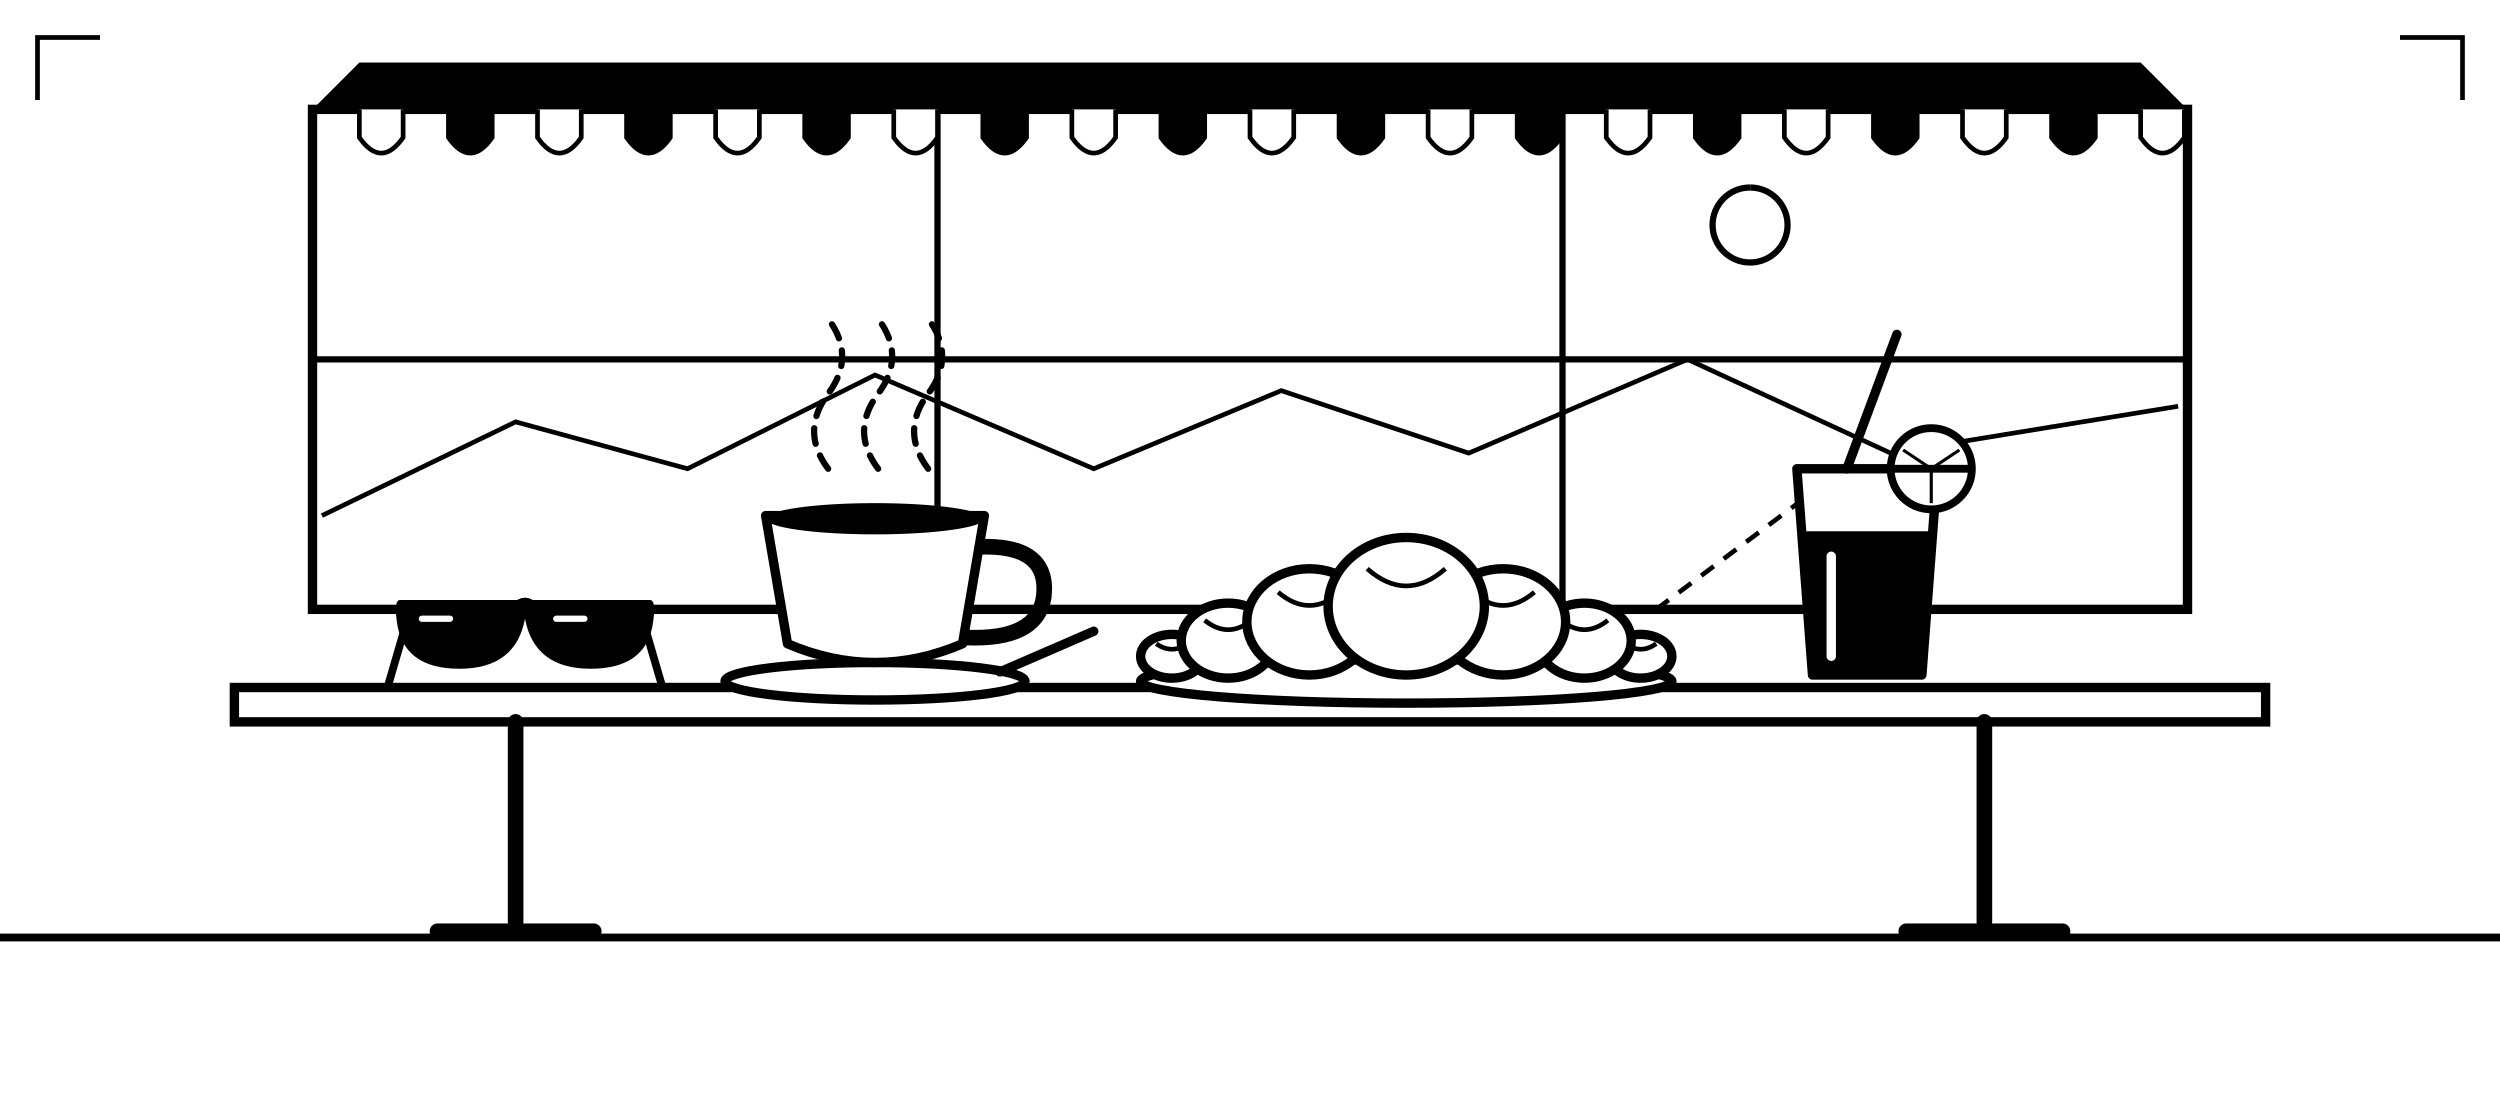
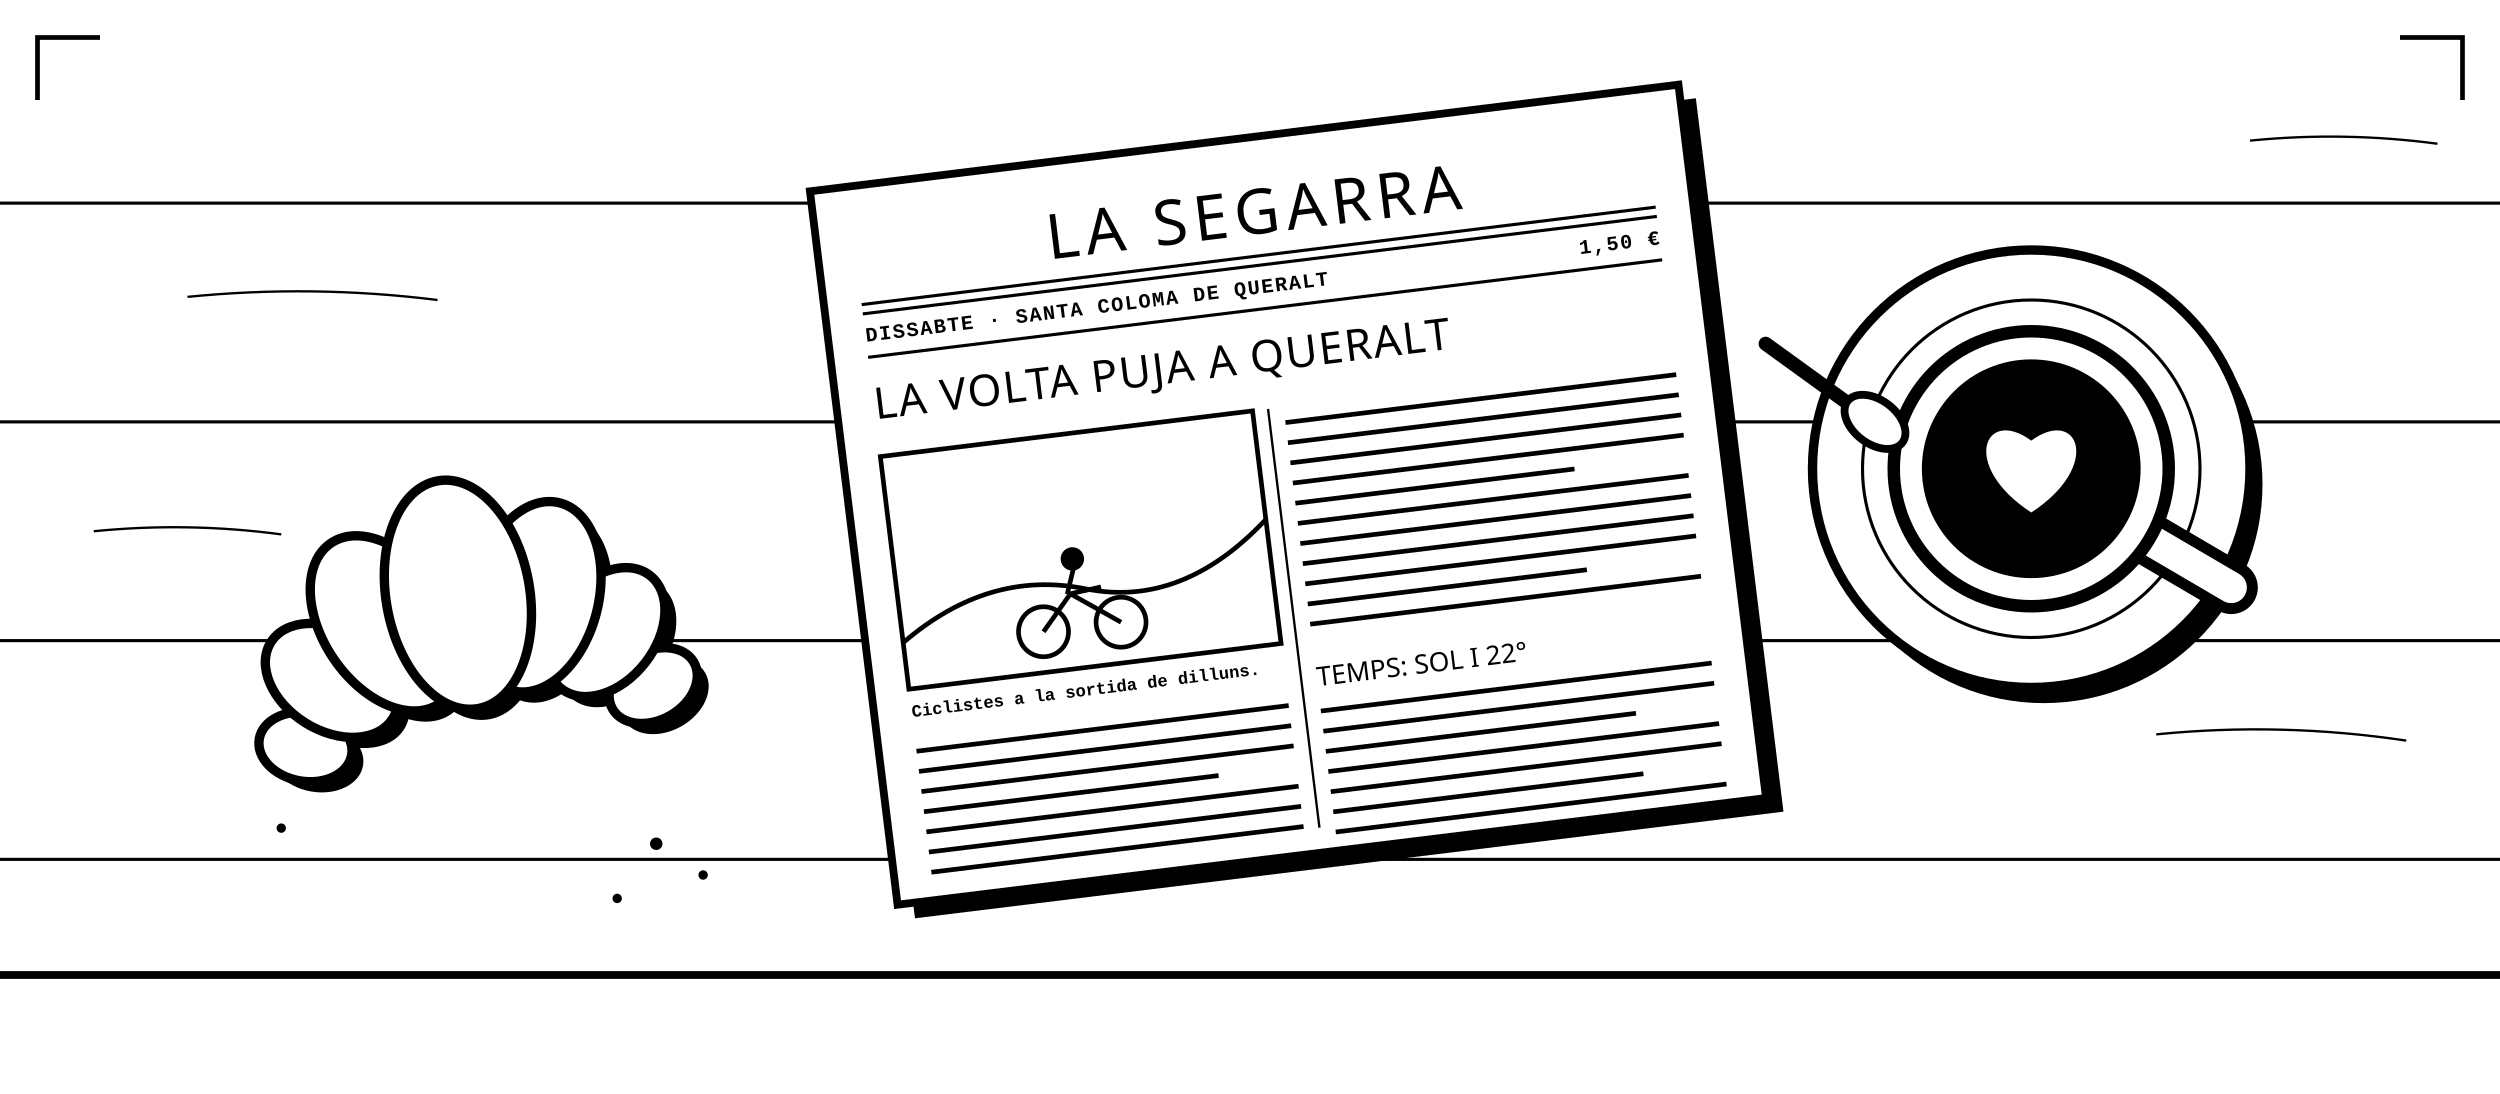
<svg xmlns="http://www.w3.org/2000/svg" viewBox="0 0 1600 700" width="1600" height="700">
  <rect width="1600" height="700" fill="#fff" />
-   <rect x="200" y="70" width="1200" height="320" fill="#fff" stroke="#000" stroke-width="6" />
-   <path d="M600 70V390M1000 70V390M200 230H1400" stroke="#000" stroke-width="4" />
-   <path d="M200 70L1400 70L1370 40H230Z" fill="#000" />
-   <path d="M230 70v18q14 20 28 0v-18" fill="#fff" stroke="#000" stroke-width="3" />
-   <path d="M287 70v18q14 20 28 0v-18" fill="#000" stroke="#000" stroke-width="3" />
-   <path d="M344 70v18q14 20 28 0v-18" fill="#fff" stroke="#000" stroke-width="3" />
-   <path d="M401 70v18q14 20 28 0v-18" fill="#000" stroke="#000" stroke-width="3" />
-   <path d="M458 70v18q14 20 28 0v-18" fill="#fff" stroke="#000" stroke-width="3" />
-   <path d="M515 70v18q14 20 28 0v-18" fill="#000" stroke="#000" stroke-width="3" />
-   <path d="M572 70v18q14 20 28 0v-18" fill="#fff" stroke="#000" stroke-width="3" />
-   <path d="M629 70v18q14 20 28 0v-18" fill="#000" stroke="#000" stroke-width="3" />
-   <path d="M686 70v18q14 20 28 0v-18" fill="#fff" stroke="#000" stroke-width="3" />
-   <path d="M743 70v18q14 20 28 0v-18" fill="#000" stroke="#000" stroke-width="3" />
-   <path d="M800 70v18q14 20 28 0v-18" fill="#fff" stroke="#000" stroke-width="3" />
-   <path d="M857 70v18q14 20 28 0v-18" fill="#000" stroke="#000" stroke-width="3" />
-   <path d="M914 70v18q14 20 28 0v-18" fill="#fff" stroke="#000" stroke-width="3" />
-   <path d="M971 70v18q14 20 28 0v-18" fill="#000" stroke="#000" stroke-width="3" />
-   <path d="M1028 70v18q14 20 28 0v-18" fill="#fff" stroke="#000" stroke-width="3" />
-   <path d="M1085 70v18q14 20 28 0v-18" fill="#000" stroke="#000" stroke-width="3" />
-   <path d="M1142 70v18q14 20 28 0v-18" fill="#fff" stroke="#000" stroke-width="3" />
-   <path d="M1199 70v18q14 20 28 0v-18" fill="#000" stroke="#000" stroke-width="3" />
-   <path d="M1256 70v18q14 20 28 0v-18" fill="#fff" stroke="#000" stroke-width="3" />
-   <path d="M1313 70v18q14 20 28 0v-18" fill="#000" stroke="#000" stroke-width="3" />
-   <path d="M1370 70v18q14 20 28 0v-18" fill="#fff" stroke="#000" stroke-width="3" />
-   <path d="M206 330L330 270L440 300L560 240L700 300L820 250L940 290L1080 230L1210 290L1394 260" fill="none" stroke="#000" stroke-width="3" />
-   <path d="M1060 390L1180 300" stroke="#000" stroke-width="3" stroke-dasharray="10 8" />
-   <path d="M1120 120a24 24 0 1 0 0.1 0" fill="none" stroke="#000" stroke-width="4" />
-   <rect x="150" y="440" width="1300" height="22" fill="#fff" stroke="#000" stroke-width="6" />
-   <path d="M330 462V590M1270 462V590M280 596H380M1220 596H1320" stroke="#000" stroke-width="10" stroke-linecap="round" />
-   <path d="M262 392L248 440M410 392L424 440" stroke="#000" stroke-width="5" stroke-linecap="round" />
-   <path d="M256 384H330Q338 384 336 396Q330 428 294 428Q258 428 254 398Q252 384 256 384ZM342 384H416Q420 384 418 398Q414 428 378 428Q342 428 336 396Q334 384 342 384Z" fill="#000" />
-   <path d="M330 388q6 -6 12 0" fill="none" stroke="#000" stroke-width="5" />
-   <path d="M270 396l18 0M356 396l18 0" stroke="#fff" stroke-width="4" stroke-linecap="round" />
-   <ellipse cx="560" cy="436" rx="96" ry="12" fill="#fff" stroke="#000" stroke-width="6" />
-   <path d="M626 350q46 -2 42 32q-4 28 -50 26" fill="none" stroke="#000" stroke-width="10" />
-   <path d="M490 330H630L616 412Q560 436 504 412Z" fill="#fff" stroke="#000" stroke-width="6" stroke-linejoin="round" />
-   <ellipse cx="560" cy="332" rx="70" ry="10" fill="#000" />
-   <path d="M530 300q-18 -24 0 -48q18 -24 0 -48M562 300q-18 -24 0 -48q18 -24 0 -48M594 300q-18 -24 0 -48q18 -24 0 -48" fill="none" stroke="#000" stroke-width="4" stroke-linecap="round" stroke-dasharray="10 8" />
-   <path d="M640 430L700 404" stroke="#000" stroke-width="6" stroke-linecap="round" />
-   <ellipse cx="900" cy="436" rx="170" ry="14" fill="#fff" stroke="#000" stroke-width="6" />
-   <ellipse cx="750" cy="420" rx="20" ry="14" fill="#fff" stroke="#000" stroke-width="6" />
-   <path d="M740 412q10 7 20 0" fill="none" stroke="#000" stroke-width="3" />
-   <ellipse cx="1050" cy="420" rx="20" ry="14" fill="#fff" stroke="#000" stroke-width="6" />
-   <path d="M1040 412q10 7 20 0" fill="none" stroke="#000" stroke-width="3" />
-   <ellipse cx="786" cy="410" rx="30" ry="24" fill="#fff" stroke="#000" stroke-width="6" />
-   <path d="M771 397q15 12 30 0" fill="none" stroke="#000" stroke-width="3" />
-   <ellipse cx="1014" cy="410" rx="30" ry="24" fill="#fff" stroke="#000" stroke-width="6" />
-   <path d="M999 397q15 12 30 0" fill="none" stroke="#000" stroke-width="3" />
-   <ellipse cx="838" cy="398" rx="40" ry="34" fill="#fff" stroke="#000" stroke-width="6" />
-   <path d="M818 379q20 17 40 0" fill="none" stroke="#000" stroke-width="3" />
-   <ellipse cx="962" cy="398" rx="40" ry="34" fill="#fff" stroke="#000" stroke-width="6" />
-   <path d="M942 379q20 17 40 0" fill="none" stroke="#000" stroke-width="3" />
-   <ellipse cx="900" cy="388" rx="50" ry="44" fill="#fff" stroke="#000" stroke-width="6" />
-   <path d="M875 364q25 22 50 0" fill="none" stroke="#000" stroke-width="3" />
-   <path d="M1150 300H1240L1230 432H1160Z" fill="#fff" stroke="#000" stroke-width="6" stroke-linejoin="round" />
-   <path d="M1154 340H1237L1230 432H1160Z" fill="#000" />
-   <path d="M1172 356V420" stroke="#fff" stroke-width="6" stroke-linecap="round" />
-   <circle cx="1236" cy="300" r="26" fill="#fff" stroke="#000" stroke-width="5" />
-   <path d="M1236 300l-18 -12M1236 300l18 -12M1236 300v22" stroke="#000" stroke-width="2" />
-   <path d="M1210 300h52" stroke="#000" stroke-width="5" />
-   <path d="M1182 300L1214 214" stroke="#000" stroke-width="6" stroke-linecap="round" />
-   <path d="M0 600H1600" stroke="#000" stroke-width="5" />
+   <g stroke="#000" stroke-width="2">
+     <path d="M0 130H1600" />
+     <path d="M0 270H1600" />
+     <path d="M0 410H1600" />
+     <path d="M0 550H1600" />
+   </g>
+   <g fill="none" stroke="#000" stroke-width="1.5">
+     <path d="M120 190Q200 182 280 192M1380 470Q1460 462 1540 474M60 340Q120 334 180 342M1440 90Q1500 84 1560 92" />
+   </g>
+   <g transform="translate(70 0) rotate(-7 760 330)">
+     <rect x="486" y="96" width="560" height="460" fill="#000" />
+     <rect x="476" y="86" width="560" height="460" fill="#fff" stroke="#000" stroke-width="5" />
+     <text x="756" y="148" text-anchor="middle" font-family="Anton,Impact,Arial Narrow,sans-serif" font-size="40" letter-spacing="4" fill="#000">LA SEGARRA</text>
+     <path d="M500 162H1012M500 168H1012" stroke="#000" stroke-width="2" />
+     <text x="500" y="186" font-family="Courier New,monospace" font-weight="bold" font-size="13" letter-spacing="1" fill="#000">DISSABTE · SANTA COLOMA DE QUERALT</text>
+     <text x="1012" y="186" text-anchor="end" font-family="Courier New,monospace" font-weight="bold" font-size="13" letter-spacing="1" fill="#000">1,50 €</text>
+     <path d="M500 196H1012" stroke="#000" stroke-width="2" />
+     <text x="500" y="236" font-family="Anton,Impact,Arial Narrow,sans-serif" font-size="28" letter-spacing="1" fill="#000">LA VOLTA PUJA A QUERALT</text>
+     <rect x="500" y="260" width="240" height="150" fill="#fff" stroke="#000" stroke-width="3" />
+     <g fill="none" stroke="#000" stroke-width="3">
+       <path d="M500 380Q560 340 620 360T740 330" />
+       <circle cx="590" cy="384" r="16" />
+       <circle cx="640" cy="384" r="16" />
+       <path d="M590 384L610 362L640 384M610 362L630 360" />
+       <circle cx="614" cy="340" r="6" fill="#000" />
+       <path d="M614 346L608 362" />
+     </g>
+     <text x="500" y="428" font-family="Courier New,monospace" font-weight="bold" font-size="11" fill="#000">Ciclistes a la sortida de dilluns.</text>
+     <path d="M760 270H1012" stroke="#000" stroke-width="3" />
+     <path d="M760 283H1012" stroke="#000" stroke-width="3" />
+     <path d="M760 296H1012" stroke="#000" stroke-width="3" />
+     <path d="M760 309H1012" stroke="#000" stroke-width="3" />
+     <path d="M760 322H940" stroke="#000" stroke-width="3" />
+     <path d="M760 335H1012" stroke="#000" stroke-width="3" />
+     <path d="M760 348H1012" stroke="#000" stroke-width="3" />
+     <path d="M760 361H1012" stroke="#000" stroke-width="3" />
+     <path d="M760 374H1012" stroke="#000" stroke-width="3" />
+     <path d="M760 387H940" stroke="#000" stroke-width="3" />
+     <path d="M760 400H1012" stroke="#000" stroke-width="3" />
+     <text x="760" y="440" font-family="Anton,Impact,Arial Narrow,sans-serif" font-size="17" fill="#000">TEMPS: SOL I 22°</text>
+     <path d="M500 450H740" stroke="#000" stroke-width="3" />
+     <path d="M760 456H1012" stroke="#000" stroke-width="3" />
+     <path d="M500 463H740" stroke="#000" stroke-width="3" />
+     <path d="M760 469H1012" stroke="#000" stroke-width="3" />
+     <path d="M500 476H740" stroke="#000" stroke-width="3" />
+     <path d="M760 482H960" stroke="#000" stroke-width="3" />
+     <path d="M500 489H690" stroke="#000" stroke-width="3" />
+     <path d="M760 495H1012" stroke="#000" stroke-width="3" />
+     <path d="M500 502H740" stroke="#000" stroke-width="3" />
+     <path d="M760 508H1012" stroke="#000" stroke-width="3" />
+     <path d="M500 515H740" stroke="#000" stroke-width="3" />
+     <path d="M760 521H960" stroke="#000" stroke-width="3" />
+     <path d="M500 528H740" stroke="#000" stroke-width="3" />
+     <path d="M760 534H1012" stroke="#000" stroke-width="3" />
+     <path d="M750 260V530" stroke="#000" stroke-width="1.5" />
+   </g>
+   <g transform="translate(40 0)">
+     <circle cx="1268" cy="310" r="140" fill="#000" />
+     <circle cx="1260" cy="300" r="140" fill="#fff" stroke="#000" stroke-width="6" />
+     <circle cx="1260" cy="300" r="108" fill="none" stroke="#000" stroke-width="2" />
+     <path d="M1330 342L1388 376" stroke="#000" stroke-width="34" stroke-linecap="round" />
+     <path d="M1330 342L1388 376" stroke="#fff" stroke-width="20" stroke-linecap="round" />
+     <circle cx="1260" cy="300" r="88" fill="#fff" stroke="#000" stroke-width="8" />
+     <circle cx="1260" cy="300" r="70" fill="#000" />
+     <path d="M1260 328C1214 298 1230 260 1260 282C1290 260 1306 298 1260 328Z" fill="#fff" />
+     <path d="M1148 262L1090 220" stroke="#000" stroke-width="9" stroke-linecap="round" />
+     <ellipse cx="1160" cy="270" rx="22" ry="14" transform="rotate(37 1160 270)" fill="#fff" stroke="#000" stroke-width="5" />
+   </g>
+   <g transform="rotate(-10 300 420)">
+     <g fill="#000">
+       <ellipse cx="193" cy="467" rx="30" ry="22" transform="rotate(200 193 467)" />
+       <ellipse cx="419" cy="467" rx="30" ry="22" transform="rotate(340 419 467)" />
+       <ellipse cx="217" cy="428" rx="46" ry="32" transform="rotate(222 217 428)" />
+       <ellipse cx="395" cy="428" rx="46" ry="32" transform="rotate(318 395 428)" />
+       <ellipse cx="257" cy="398" rx="62" ry="40" transform="rotate(246 257 398)" />
+       <ellipse cx="355" cy="398" rx="62" ry="40" transform="rotate(294 355 398)" />
+       <ellipse cx="306" cy="388" rx="74" ry="46" transform="rotate(270 306 388)" />
+     </g>
+     <g fill="#fff" stroke="#000" stroke-width="6">
+       <ellipse cx="187" cy="459" rx="30" ry="22" transform="rotate(200 187 459)" />
+       <ellipse cx="413" cy="459" rx="30" ry="22" transform="rotate(340 413 459)" />
+       <ellipse cx="211" cy="420" rx="46" ry="32" transform="rotate(222 211 420)" />
+       <ellipse cx="389" cy="420" rx="46" ry="32" transform="rotate(318 389 420)" />
+       <ellipse cx="251" cy="390" rx="62" ry="40" transform="rotate(246 251 390)" />
+       <ellipse cx="349" cy="390" rx="62" ry="40" transform="rotate(294 349 390)" />
+       <ellipse cx="300" cy="380" rx="74" ry="46" transform="rotate(270 300 380)" />
+     </g>
+   </g>
+   <g fill="#000">
+     <circle cx="420" cy="540" r="4" />
+     <circle cx="450" cy="560" r="3" />
+     <circle cx="395" cy="575" r="3" />
+     <circle cx="180" cy="530" r="3" />
+   </g>
  <rect y="624" width="1600" height="76" fill="#fff" />
+   <path d="M0 624H1600" stroke="#000" stroke-width="5" />
  <path d="M24 64V24H64M1536 24H1576V64" fill="none" stroke="#000" stroke-width="3" />
</svg>
